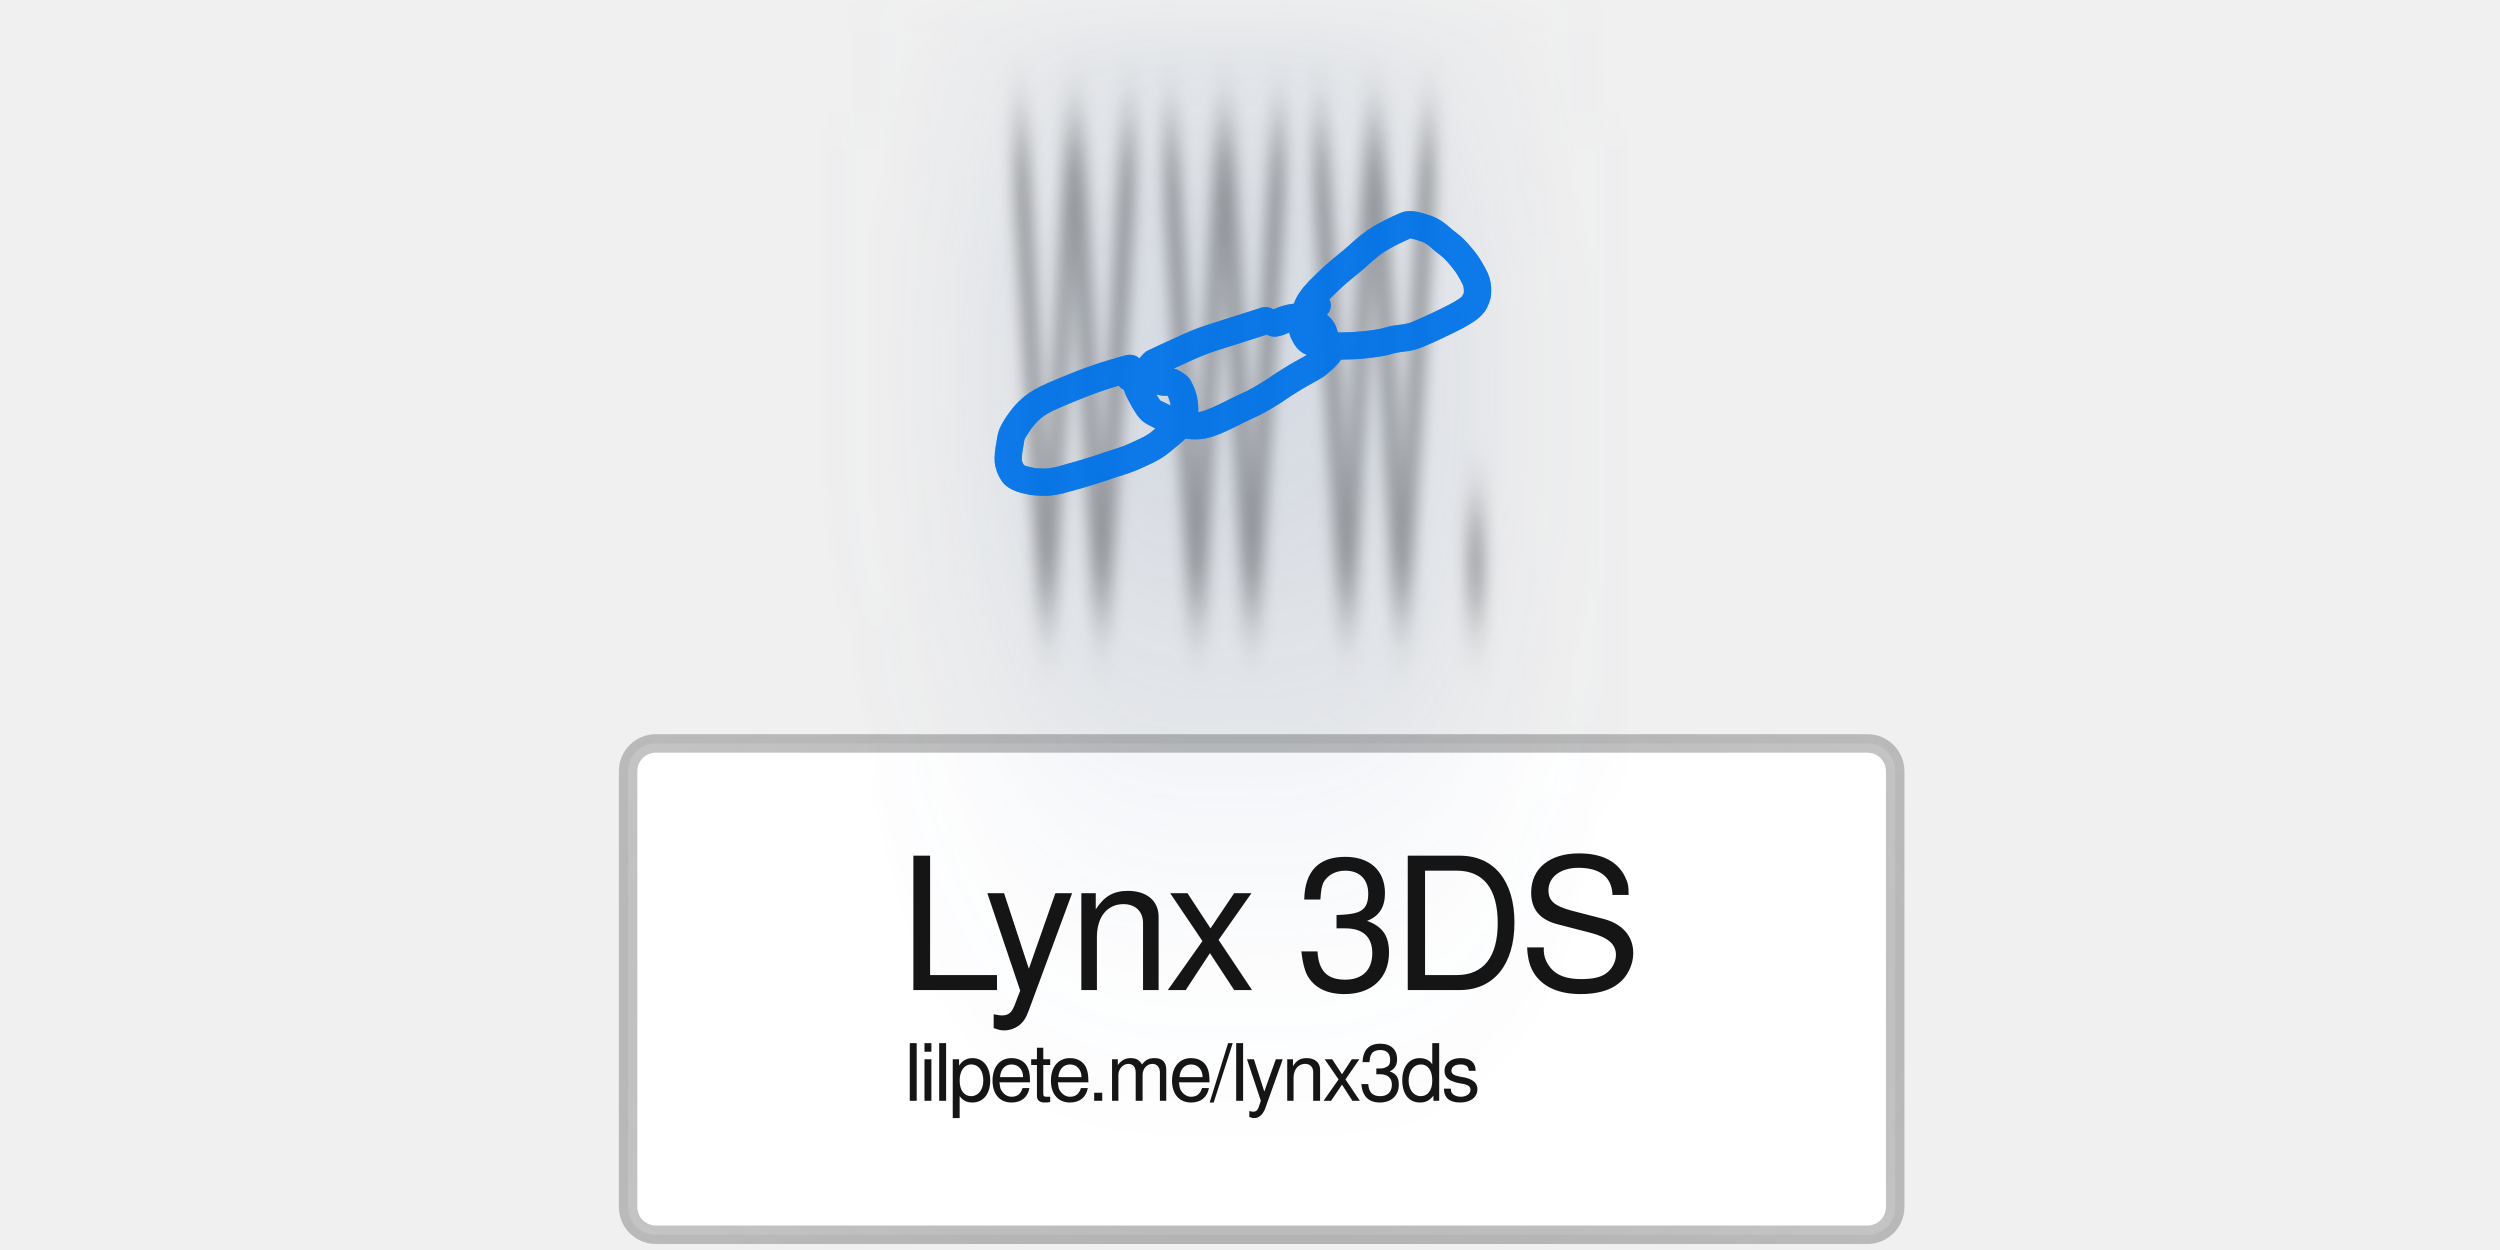
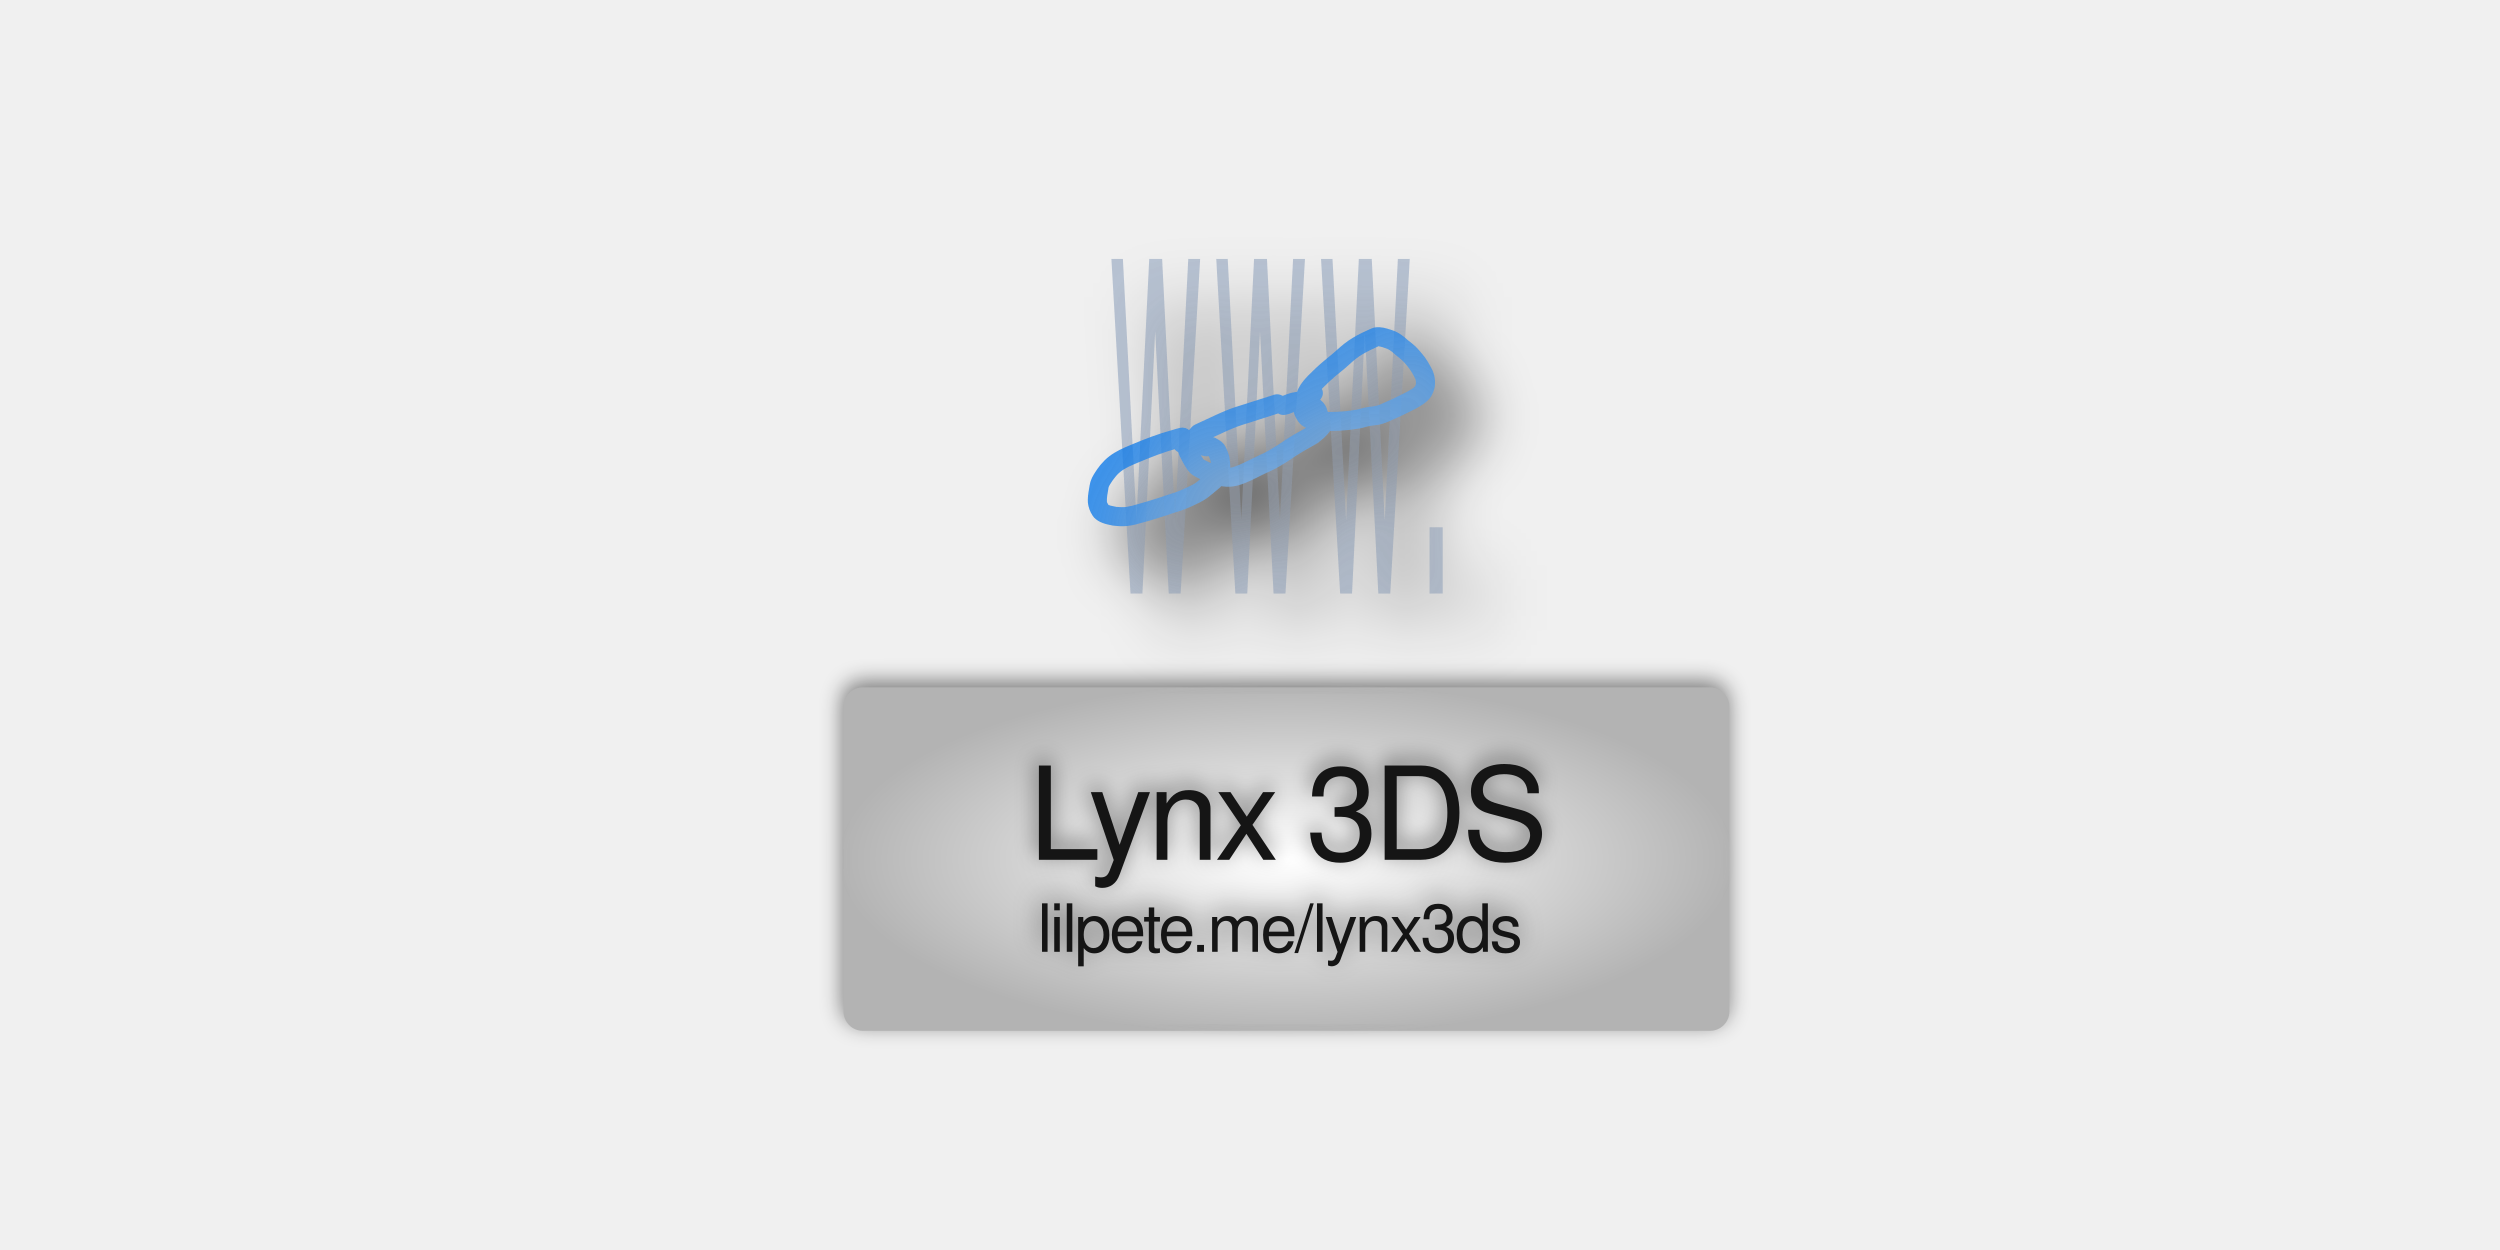
- <svg xmlns="http://www.w3.org/2000/svg" xmlns:xlink="http://www.w3.org/1999/xlink" width="256" height="128" viewBox="0 0 67.733 33.867" version="1.1" id="svg1" xml:space="preserve">
+ <svg xmlns="http://www.w3.org/2000/svg" xmlns:xlink="http://www.w3.org/1999/xlink" width="1250" height="625" viewBox="0 0 330.729 165.365" version="1.1" id="svg1" xml:space="preserve">
  <defs id="defs1">
+     <linearGradient id="linearGradient119">
+       <stop style="stop-color:#ffffff;stop-opacity:1;" offset="0" id="stop119" />
+       <stop style="stop-color:#b3b3b3;stop-opacity:1;" offset="1" id="stop120" />
+     </linearGradient>
    <linearGradient id="linearGradient4">
      <stop style="stop-color:#5a5a5a;stop-opacity:0.462;" offset="0" id="stop4" />
      <stop style="stop-color:#5a5a5a;stop-opacity:0;" offset="1" id="stop5" />
    </linearGradient>
    <linearGradient id="linearGradient1">
      <stop style="stop-color:#526a8d;stop-opacity:0.997;" offset="0" id="stop1" />
      <stop style="stop-color:#526a8d;stop-opacity:0;" offset="1" id="stop2" />
    </linearGradient>
-     <filter style="color-interpolation-filters:sRGB" id="filter216" x="-0.246" width="1.554" y="-inf" height="inf">
-       <feFlood result="flood" in="SourceGraphic" flood-opacity="0.498" flood-color="rgb(0,0,0)" id="feFlood214" />
-       <feGaussianBlur result="blur" in="SourceGraphic" stdDeviation="13.939" id="feGaussianBlur214" />
-       <feOffset result="offset" in="blur" dx="8.61" dy="8.912" id="feOffset214" />
-       <feComposite result="comp1" operator="in" in="flood" in2="offset" id="feComposite215" />
-       <feComposite result="comp2" operator="out" in="comp1" in2="SourceGraphic" id="feComposite216" />
+     <radialGradient xlink:href="#linearGradient1" id="radialGradient1" cx="43.073" cy="14.973" fx="43.073" fy="14.973" r="11.027" gradientTransform="matrix(9.346502,-0.1582918,0.1583447,9.349628,-360.9342,-117.7652)" gradientUnits="userSpaceOnUse" />
+     <radialGradient xlink:href="#linearGradient4" id="radialGradient5" cx="33.89" cy="27.495" fx="33.89" fy="27.495" r="14.45" gradientTransform="matrix(4.11455,8.4657248e-7,-1.6400055e-7,1.6317,30.74568,68.78348)" gradientUnits="userSpaceOnUse" />
+     <filter style="color-interpolation-filters:sRGB;" id="filter116" x="-0.205" y="-0.217" width="1.517" height="1.548">
+       <feGaussianBlur result="result0" in="SourceAlpha" stdDeviation="4" id="feGaussianBlur116" />
+       <feOffset dx="5" dy="5" result="result4" id="feOffset116" />
+       <feComposite in="SourceGraphic" in2="result4" operator="xor" result="result3" id="feComposite116" />
    </filter>
-     <filter style="color-interpolation-filters:sRGB" id="filter212" x="-1.726" y="-1.193" width="4.864" height="3.686">
-       <feFlood result="flood" in="SourceGraphic" flood-opacity="0.498" flood-color="rgb(0,0,0)" id="feFlood210" />
-       <feGaussianBlur result="blur" in="SourceGraphic" stdDeviation="13.939" id="feGaussianBlur210" />
-       <feOffset result="offset" in="blur" dx="8.61" dy="8.912" id="feOffset210" />
-       <feComposite result="comp1" operator="in" in="flood" in2="offset" id="feComposite211" />
-       <feComposite result="comp2" operator="out" in="comp1" in2="SourceGraphic" id="feComposite212" />
+     <radialGradient xlink:href="#linearGradient119" id="radialGradient120" cx="170.186" cy="113.648" fx="170.186" fy="113.648" r="59.454" gradientTransform="matrix(0.9999999,3.9534404e-8,-1.5678087e-8,0.3965682,1.4970475e-5,68.57858)" gradientUnits="userSpaceOnUse" />
+     <filter style="color-interpolation-filters:sRGB;" id="filter218" x="-0.037" y="-0.11" width="1.073" height="1.202">
+       <feFlood result="flood" in="SourceGraphic" flood-opacity="0.498" flood-color="rgb(0,0,0)" id="feFlood217" />
+       <feGaussianBlur result="blur" in="SourceGraphic" stdDeviation="1.4" id="feGaussianBlur217" />
+       <feOffset result="offset" in="blur" dx="-0.154" dy="-0.769" id="feOffset217" />
+       <feComposite result="comp1" operator="in" in="flood" in2="offset" id="feComposite217" />
+       <feComposite result="comp2" operator="over" in="SourceGraphic" in2="comp1" id="feComposite218" />
    </filter>
-     <filter height="1.174" width="1.174" y="-0.087" x="-0.087" style="color-interpolation-filters:sRGB" id="filter224">
-       <feGaussianBlur stdDeviation="0.01" result="result1" id="feGaussianBlur220" />
-       <feBlend in="result1" mode="screen" result="result5" in2="result1" id="feBlend220" />
-       <feGaussianBlur stdDeviation="6" result="result6" id="feGaussianBlur221" />
-       <feComposite operator="xor" result="fbSourceGraphic" in="result6" in2="result6" id="feComposite221" />
-       <feColorMatrix result="fbSourceGraphicAlpha" in="fbSourceGraphic" values="0 0 0 -1 0 0 0 0 -1 0 0 0 0 -1 0 0 0 0 2 0 " id="feColorMatrix221" />
-       <feGaussianBlur result="result0" in="fbSourceGraphicAlpha" stdDeviation="2" id="feGaussianBlur222" />
-       <feSpecularLighting specularExponent="35" specularConstant="1" surfaceScale="3" lighting-color="#ffffff" result="result1" in="result0" id="feSpecularLighting222">
-         <feDistantLight azimuth="235" elevation="55" id="feDistantLight222" />
-       </feSpecularLighting>
-       <feComposite operator="in" result="result2" in="result1" in2="fbSourceGraphicAlpha" id="feComposite222" />
-       <feComposite k3="2" k2="1.3" operator="arithmetic" result="result4" in="fbSourceGraphic" in2="result2" id="feComposite223" k1="0" k4="0" />
-       <feGaussianBlur result="result80" in="result4" stdDeviation="0.5" id="feGaussianBlur223" />
-       <feComposite operator="out" in="result9" in2="result80" result="result91" id="feComposite224" />
-       <feBlend mode="multiply" in2="result91" id="feBlend224" />
+     <filter style="color-interpolation-filters:sRGB;" id="filter220" x="-0.052" y="-0.254" width="1.102" height="1.461">
+       <feFlood result="flood" in="SourceGraphic" flood-opacity="0.498" flood-color="rgb(0,0,0)" id="feFlood218" />
+       <feGaussianBlur result="blur" in="SourceGraphic" stdDeviation="1.4" id="feGaussianBlur218" />
+       <feOffset result="offset" in="blur" dx="-0.154" dy="-0.769" id="feOffset218" />
+       <feComposite result="comp1" operator="in" in="flood" in2="offset" id="feComposite219" />
+       <feComposite result="comp2" operator="over" in="SourceGraphic" in2="comp1" id="feComposite220" />
    </filter>
-     <filter style="color-interpolation-filters:sRGB;" id="filter36" x="-0.234" y="-0.935" width="1.566" height="3.26">
-       <feFlood result="flood" in="SourceGraphic" flood-opacity="0.498" flood-color="rgb(0,0,0)" id="feFlood35" />
-       <feGaussianBlur result="blur" in="SourceGraphic" stdDeviation="1" id="feGaussianBlur35" />
-       <feOffset result="offset" in="blur" dx="1" dy="1" id="feOffset35" />
-       <feComposite result="comp1" operator="in" in="flood" in2="offset" id="feComposite35" />
-       <feComposite result="comp2" operator="over" in="SourceGraphic" in2="comp1" id="feComposite36" />
+     <filter style="color-interpolation-filters:sRGB;" id="filter222" x="-0.067" y="-0.607" width="1.13" height="2.1">
+       <feFlood result="flood" in="SourceGraphic" flood-opacity="0.498" flood-color="rgb(0,0,0)" id="feFlood220" />
+       <feGaussianBlur result="blur" in="SourceGraphic" stdDeviation="1.4" id="feGaussianBlur220" />
+       <feOffset result="offset" in="blur" dx="-0.154" dy="-0.769" id="feOffset220" />
+       <feComposite result="comp1" operator="in" in="flood" in2="offset" id="feComposite221" />
+       <feComposite result="comp2" operator="over" in="SourceGraphic" in2="comp1" id="feComposite222" />
    </filter>
-     <filter style="color-interpolation-filters:sRGB" id="filter36-9" x="0" y="0" width="1" height="1">
-       <feBlend id="feBlend38" in="blur" in2="composite" mode="normal" />
-     </filter>
-     <filter style="color-interpolation-filters:sRGB" id="filter36-6" x="-0.211" y="-0.842" width="1.48" height="2.917">
-       <feFlood result="flood" in="SourceGraphic" flood-opacity="0.571" flood-color="rgb(0,0,0)" id="feFlood35-5" />
-       <feGaussianBlur result="blur" in="SourceGraphic" stdDeviation="0.5" id="feGaussianBlur35-3" />
-       <feOffset result="offset" in="blur" dx="0.3" dy="0.3" id="feOffset35-0" />
-       <feComposite result="comp1" operator="in" in="flood" in2="offset" id="feComposite35-4" />
-       <feComposite result="fbSourceGraphic" operator="over" in="SourceGraphic" in2="comp1" id="feComposite36-8" />
-       <feColorMatrix result="fbSourceGraphicAlpha" in="fbSourceGraphic" values="0 0 0 -1 0 0 0 0 -1 0 0 0 0 -1 0 0 0 0 1 0" id="feColorMatrix38-5" />
-       <feOffset id="feOffset38-5" dy="0.3" dx="0.3" in="fbSourceGraphic" />
-       <feGaussianBlur id="feGaussianBlur38-5" stdDeviation="0.4" result="blur" />
-       <feFlood id="feFlood38-4" flood-color="rgb(0,0,0)" flood-opacity="1" result="flood" />
-       <feComposite id="feComposite38-2" in="flood" in2="fbSourceGraphic" operator="in" result="composite" />
-       <feBlend id="feBlend38-1" in="blur" in2="composite" mode="luminosity" />
-     </filter>
-     <filter y="-2.575" height="6.149" style="color-interpolation-filters:sRGB;" id="filter46" x="-0.516" width="2.032">
-       <feGaussianBlur stdDeviation="5" result="result6" id="feGaussianBlur45" />
-       <feComposite result="result8" in="SourceGraphic" operator="atop" in2="result6" id="feComposite45" />
-       <feComposite result="result9" operator="over" in2="SourceAlpha" in="result8" id="feComposite46" />
-       <feColorMatrix values="1 0 0 0 0 0 1 0 0 0 0 0 1 0 0 0 0 0 1 0 " result="result10" id="feColorMatrix46" />
-       <feBlend in="result10" mode="normal" in2="result6" id="feBlend46" result="fbSourceGraphic" />
-       <feColorMatrix result="fbSourceGraphicAlpha" in="fbSourceGraphic" values="0 0 0 -1 0 0 0 0 -1 0 0 0 0 -1 0 0 0 0 1 0" id="feColorMatrix71" />
-       <feGaussianBlur id="feGaussianBlur71" stdDeviation="0.4 0.4" result="blur" in="fbSourceGraphic" />
-     </filter>
-     <radialGradient xlink:href="#linearGradient1" id="radialGradient1" cx="43.073" cy="14.973" fx="43.073" fy="14.973" r="11.027" gradientTransform="matrix(9.346502,-0.1582918,0.1583447,9.349628,-360.9342,-117.7652)" gradientUnits="userSpaceOnUse" />
-     <radialGradient xlink:href="#linearGradient4" id="radialGradient5" cx="33.89" cy="27.495" fx="33.89" fy="27.495" r="14.45" gradientTransform="matrix(6.509993,-0.02753585,0.0153928,3.639199,-186.8624,-72.32971)" gradientUnits="userSpaceOnUse" />
  </defs>
  <g id="layer1">
-     <rect style="fill:#ffffff;fill-opacity:1;stroke:url(#radialGradient5);stroke-width:0.501" id="rect4" width="34.33" height="13.312" x="17.017" y="20.142" ry="0.752" />
-     <path style="fill:#000000;stroke-width:0.105" id="path38" d="" />
-     <path style="fill:#000000;stroke-width:0.105" id="path37" d="" />
-     <path style="fill:#aa0000;stroke:#ff2a48;stroke-width:13.245;stroke-dasharray:26.489, 13.245;stroke-dashoffset:0;stroke-opacity:1;filter:url(#filter216)" d="M -65.814,62.821 H 70.403" id="path36-3" transform="matrix(0.1043021,0,0,0.1043021,10.05023,15.36986)" />
-     <g id="g4" transform="matrix(0.8564834,0,0,0.8564834,20.60113,-4.269724)">
-       <text xml:space="preserve" style="font-size:9.626px;font-family:Helvetica;-inkscape-font-specification:Helvetica;letter-spacing:1.021px;writing-mode:lr-tb;direction:ltr;fill:#52709d;fill-opacity:0.359;stroke:#000000;stroke-width:1.261;stroke-opacity:1;filter:url(#filter46)" x="1.909" y="5.281" id="text44" transform="matrix(0.594927,0,0,2.99981,6.76297,8.418048)">
+     <rect style="fill:url(#radialGradient120);fill-opacity:1;stroke:url(#radialGradient5);stroke-width:1.712;filter:url(#filter218)" id="rect4" width="117.197" height="45.444" x="111.588" y="90.926" ry="2.567" />
+     <path style="fill:#000000;stroke-width:0.357" id="path38" d="" />
+     <path style="fill:#000000;stroke-width:0.357" id="path37" d="" />
+     <g id="g111" style="filter:url(#filter116)">
+       <text xml:space="preserve" style="font-size:9.626px;font-family:Helvetica;-inkscape-font-specification:Helvetica;letter-spacing:1.021px;writing-mode:lr-tb;direction:ltr;fill:#52709d;fill-opacity:0.359;stroke:#000000;stroke-width:1.261;stroke-opacity:1" x="1.909" y="5.281" id="text44" transform="matrix(1.739515,0,0,8.771182,143.5976,32.20001)">
        <tspan id="tspan44" style="letter-spacing:1.021px;fill:#52709d;fill-opacity:0.359;stroke:none;stroke-width:1.261" x="1.909" y="5.281">www.</tspan>
      </text>
-       <g id="g23-7" transform="matrix(1.466172,-0.7115828,0.7115828,1.466172,1.043017,11.32264)" style="fill:#0074e9;fill-opacity:0.755">
-         <path id="path1-1" style="fill:#0074e9;fill-opacity:0.755;stroke-width:0.325;filter:url(#filter36-9)" d="m 2.722,5.345 c -0.112,0.002 -0.223,0.012 -0.333,0.035 -0.111,0.023 -0.214,0.06 -0.317,0.106 -0.041,0.019 -0.081,0.041 -0.121,0.061 -0.114,0.066 -0.23,0.13 -0.322,0.225 -0.028,0.029 -0.053,0.063 -0.078,0.095 -0.076,0.107 -0.156,0.212 -0.216,0.329 -0.013,0.026 -0.025,0.053 -0.037,0.08 -0.043,0.118 -0.057,0.254 -0.04,0.378 0.003,0.022 0.008,0.044 0.012,0.066 0.059,0.191 0.217,0.315 0.37,0.431 0.111,0.071 0.227,0.139 0.351,0.184 0.084,0.031 0.147,0.045 0.233,0.067 0.29,0.057 0.583,0.106 0.876,0.145 0.174,0.017 0.345,0.051 0.518,0.067 0.107,0.01 0.142,0.01 0.25,0.013 0.153,0.003 0.306,0.007 0.457,-0.018 0.059,-0.01 0.13,-0.028 0.189,-0.042 0.105,-0.027 0.213,-0.047 0.316,-0.084 0.003,0.002 0.006,0.005 0.01,0.007 0.119,0.085 0.249,0.143 0.393,0.173 0.102,0.021 0.161,0.023 0.264,0.032 0.216,0.014 0.432,-0.001 0.649,0.004 0.213,0.012 0.426,-0.008 0.638,-0.031 0.173,-0.027 0.347,-0.048 0.521,-0.064 0.134,-0.012 0.268,-0.013 0.402,-0.026 0.072,-0.001 0.14,-0.024 0.208,-0.042 0.027,-0.007 0.038,-0.01 0.04,-0.01 l -5.168e-4,5.167e-4 c -0.001,5.698e-4 -0.004,0.001 -0.007,0.003 0.016,-0.005 0.039,-0.012 0.071,-0.021 0.054,-0.021 0.11,-0.037 0.161,-0.066 0.011,-0.006 0.022,-0.013 0.033,-0.02 0.077,0.036 0.154,0.069 0.231,0.104 0.152,0.064 0.307,0.12 0.465,0.168 0.034,0.01 0.067,0.021 0.101,0.03 0.093,0.025 0.189,0.032 0.28,0.062 0.069,0.022 0.138,0.048 0.208,0.068 0.087,0.024 0.176,0.036 0.266,0.041 0.28,0.014 0.561,0.017 0.842,0.01 0.169,-0.01 0.343,-0.018 0.499,-0.093 0.082,-0.039 0.102,-0.062 0.167,-0.117 0.028,-0.03 0.057,-0.058 0.082,-0.09 0.019,-0.024 0.034,-0.051 0.049,-0.078 0.062,-0.111 0.099,-0.235 0.106,-0.363 7.25e-4,-0.2 -0.015,-0.399 -0.069,-0.592 -0.027,-0.1 -0.033,-0.133 -0.068,-0.229 -0.028,-0.076 -0.064,-0.147 -0.1,-0.219 -0.007,-0.015 -0.013,-0.03 -0.02,-0.044 -0.067,-0.169 -0.15,-0.319 -0.286,-0.444 -0.111,-0.107 -0.212,-0.2 -0.361,-0.252 -0.04,-0.014 -0.086,-0.017 -0.127,-0.021 -0.19,-0.006 -0.381,-0.009 -0.571,0.009 -0.13,0.015 -0.15,0.015 -0.275,0.042 -0.178,0.038 -0.351,0.1 -0.529,0.138 -0.125,0.03 -0.204,0.048 -0.327,0.082 -0.144,0.04 -0.149,0.044 -0.288,0.09 -0.211,0.071 -0.104,0.031 -0.312,0.115 -0.042,0.022 -0.086,0.042 -0.127,0.066 -0.067,0.04 -0.129,0.085 -0.182,0.14 -0.023,-0.006 -0.046,-0.012 -0.067,-0.021 -0.092,-0.028 -0.188,-0.042 -0.284,-0.049 -0.013,0.005 -0.028,-0.001 -0.042,-0.003 -0.006,-0.001 -0.014,-0.003 -0.019,-0.004 C 7.412,5.901 7.339,5.847 7.229,5.836 6.929,5.792 6.629,5.751 6.33,5.706 6.275,5.698 6.22,5.689 6.165,5.682 6.047,5.666 5.963,5.657 5.844,5.65 5.699,5.64 5.553,5.64 5.408,5.636 5.247,5.632 5.086,5.628 4.926,5.628 4.844,5.624 4.775,5.663 4.702,5.692 4.675,5.62 4.613,5.557 4.51,5.527 4.372,5.499 4.409,5.506 4.242,5.479 4.018,5.441 3.941,5.428 3.702,5.403 3.442,5.376 3.315,5.371 3.058,5.355 2.946,5.348 2.834,5.342 2.722,5.345 Z m 0.026,0.529 c 0.092,-5.662e-4 0.185,0.006 0.278,0.01 0.244,0.015 0.366,0.02 0.612,0.045 0.215,0.022 0.288,0.034 0.475,0.065 0.007,0.041 0.024,0.081 0.054,0.117 -0.018,0.089 -0.013,0.181 -0.008,0.273 2.483e-4,0.076 0.008,0.15 0.017,0.225 0.008,0.079 0.027,0.162 0.065,0.233 0.037,0.069 0.081,0.123 0.128,0.185 0.007,0.009 0.013,0.017 0.02,0.026 -0.066,0.016 -0.133,0.036 -0.201,0.042 -0.1,0.01 -0.201,0.002 -0.301,0.003 -0.086,-0.003 -0.124,-0.003 -0.208,-0.01 C 3.508,7.073 3.34,7.039 3.17,7.023 2.897,6.986 2.625,6.94 2.354,6.889 2.335,6.884 2.225,6.857 2.196,6.847 2.113,6.819 2.036,6.773 1.96,6.73 c -0.073,-0.055 -0.053,-0.038 -0.118,-0.092 -0.01,-0.009 -0.022,-0.016 -0.031,-0.026 -0.01,-0.01 -0.016,-0.022 -0.025,-0.032 v -5.174e-4 h -5.168e-4 -5.168e-4 v 5.168e-4 l -5.167e-4,5.167e-4 v 5.168e-4 l -5.168e-4,5.168e-4 c -7.544e-4,0.003 -9.997e-4,0.009 -0.001,0.014 -0.004,-0.034 -0.002,-0.071 -0.002,-0.104 0.045,-0.111 0.121,-0.205 0.189,-0.302 0.006,-0.008 0.028,-0.043 0.038,-0.052 0.054,-0.048 0.122,-0.079 0.182,-0.118 0.091,-0.048 0.181,-0.092 0.282,-0.116 0.091,-0.022 0.183,-0.029 0.275,-0.029 z m 7.707,0.021 c 0.004,6.596e-4 0.015,0.002 0.018,0.004 h 5.16e-4 v 5.168e-4 h 5.17e-4 v 5.168e-4 l -5.17e-4,5.167e-4 h -5.16e-4 c -0.003,8.687e-4 -0.009,-2.88e-5 -0.011,0 h -5.17e-4 v 5.168e-4 5.168e-4 c 0.007,0.01 0.019,0.015 0.029,0.022 0.061,0.049 0.045,0.036 0.101,0.093 0.081,0.069 0.126,0.16 0.163,0.257 0.01,0.023 0.019,0.046 0.03,0.068 0.032,0.067 0.068,0.132 0.092,0.203 0.022,0.061 0.031,0.101 0.047,0.165 0.042,0.148 0.053,0.302 0.052,0.455 -0.007,0.044 -0.037,0.123 -0.069,0.153 l -5.17e-4,5.167e-4 h -5.17e-4 l -5.16e-4,5.168e-4 c -0.003,0.001 -0.007,7.378e-4 -0.01,0.002 -0.011,0.008 -0.02,0.018 -0.032,0.025 -0.014,0.008 -0.094,0.019 -0.1,0.02 -0.072,0.01 -0.114,0.01 -0.19,0.013 -0.262,0.006 -0.525,0.003 -0.787,-0.01 C 9.667,7.366 9.558,7.318 9.446,7.283 9.342,7.245 9.231,7.238 9.125,7.209 9.102,7.203 9.08,7.195 9.057,7.188 8.917,7.146 8.78,7.096 8.645,7.039 8.561,6.999 8.474,6.966 8.392,6.923 c -1.065e-4,-0.016 -1.245e-4,-0.031 5.168e-4,-0.047 9.24e-5,2.514e-4 8.892e-4,0.002 0.001,0.002 v 5.168e-4 h 5.168e-4 v -5.168e-4 h 5.167e-4 c 1.295e-4,-2.474e-4 4.246e-4,-0.001 5.168e-4,-0.002 3.223e-4,-0.001 1.73e-4,-0.003 5.168e-4,-0.004 0.021,-0.086 0.013,-0.168 -0.01,-0.254 C 8.374,6.585 8.361,6.552 8.347,6.521 8.47,6.473 8.523,6.371 8.52,6.271 8.539,6.264 8.553,6.261 8.651,6.228 8.697,6.212 8.743,6.195 8.79,6.181 8.931,6.136 9.076,6.103 9.22,6.069 9.4,6.032 9.573,5.967 9.752,5.929 c 0.093,-0.019 0.115,-0.019 0.211,-0.029 0.164,-0.014 0.328,-0.011 0.491,-0.006 z M 5.218,6.161 c 0.059,0.001 0.118,0.003 0.176,0.005 0.136,0.003 0.271,0.004 0.407,0.012 0.106,0.007 0.181,0.014 0.287,0.028 0.055,0.007 0.109,0.016 0.163,0.024 0.294,0.044 0.588,0.084 0.882,0.127 0.035,0.06 0.097,0.108 0.19,0.128 0.002,4.76e-4 0.005,5.646e-4 0.007,0.001 0.048,0.011 0.097,0.022 0.146,0.02 0.021,0.001 0.042,0.003 0.063,0.006 -0.007,0.023 -0.011,0.047 -0.014,0.072 -0.005,0.095 -0.003,0.192 0.024,0.283 0.008,0.021 0.015,0.043 0.025,0.064 0.022,0.045 0.049,0.085 0.082,0.121 -3.28e-4,-2.03e-5 -7.045e-4,2.28e-5 -0.001,0 -0.133,0.013 -0.266,0.012 -0.398,0.025 -0.177,0.016 -0.354,0.037 -0.53,0.065 -0.189,0.02 -0.38,0.04 -0.57,0.028 -0.206,-0.004 -0.411,0.008 -0.616,-0.002 -0.075,-0.006 -0.19,-0.01 -0.266,-0.037 0.047,-0.088 0.082,-0.181 0.108,-0.277 0.025,-0.106 0.031,-0.216 0.029,-0.325 -0.007,-0.118 -0.056,-0.193 -0.12,-0.286 -0.021,-0.034 -0.045,-0.06 -0.071,-0.081 z M 4.691,6.464 c 6.443e-4,5.284e-4 0.001,0.001 0.002,0.002 0.055,0.045 0.109,0.091 0.178,0.113 0.003,0.001 0.006,0.002 0.009,0.003 -2.808e-4,0.045 -0.003,0.091 -0.012,0.136 -0.005,0.022 -0.012,0.043 -0.019,0.064 C 4.829,6.757 4.809,6.732 4.79,6.706 4.775,6.687 4.76,6.667 4.745,6.647 4.738,6.639 4.731,6.63 4.723,6.623 H 4.723 L 4.722,6.622 4.722,6.622 c -0.001,-7e-4 -0.003,-0.002 -0.004,-0.003 l -5.168e-4,-5.168e-4 -5.168e-4,-5.168e-4 c -0.012,-0.03 -0.011,-0.039 -0.015,-0.073 -0.003,-0.025 -0.009,-0.051 -0.01,-0.076 -1.091e-4,-0.002 9.04e-5,-0.003 0,-0.005 z m 0.189,0.076 c 1.407e-4,0.006 4.398e-4,0.012 5.167e-4,0.018 h -5.167e-4 c 8.4e-6,-0.001 -2.02e-5,-0.005 0,-0.018 z m -0.026,0.007 c 7.903e-4,-1.022e-4 0.002,9.57e-5 0.003,0 0.003,0.004 0.005,0.008 0.008,0.011 -0.008,-0.006 -0.011,-0.008 -0.012,-0.01 v -5.167e-4 -5.168e-4 h 5.167e-4 5.168e-4 z m -3.068,0.052 c -6.04e-5,0.003 6.69e-4,0.011 5.168e-4,0.012 H 1.785 V 6.611 c -2.193e-4,-0.001 -8.315e-4,-0.002 -0.001,-0.004 v -5.167e-4 -5.168e-4 c 3.146e-4,-0.001 6.616e-4,-0.004 0.001,-0.007 z" />
+       <g id="g23-7" transform="matrix(4.28696,-2.080606,2.080606,4.28696,125.2941,42.28541)" style="fill:#0074e9;fill-opacity:0.755">
+         <path id="path1-1" style="fill:#0074e9;fill-opacity:0.755;stroke-width:0.325" d="m 2.722,5.345 c -0.112,0.002 -0.223,0.012 -0.333,0.035 -0.111,0.023 -0.214,0.06 -0.317,0.106 -0.041,0.019 -0.081,0.041 -0.121,0.061 -0.114,0.066 -0.23,0.13 -0.322,0.225 -0.028,0.029 -0.053,0.063 -0.078,0.095 -0.076,0.107 -0.156,0.212 -0.216,0.329 -0.013,0.026 -0.025,0.053 -0.037,0.08 -0.043,0.118 -0.057,0.254 -0.04,0.378 0.003,0.022 0.008,0.044 0.012,0.066 0.059,0.191 0.217,0.315 0.37,0.431 0.111,0.071 0.227,0.139 0.351,0.184 0.084,0.031 0.147,0.045 0.233,0.067 0.29,0.057 0.583,0.106 0.876,0.145 0.174,0.017 0.345,0.051 0.518,0.067 0.107,0.01 0.142,0.01 0.25,0.013 0.153,0.003 0.306,0.007 0.457,-0.018 0.059,-0.01 0.13,-0.028 0.189,-0.042 0.105,-0.027 0.213,-0.047 0.316,-0.084 0.003,0.002 0.006,0.005 0.01,0.007 0.119,0.085 0.249,0.143 0.393,0.173 0.102,0.021 0.161,0.023 0.264,0.032 0.216,0.014 0.432,-0.001 0.649,0.004 0.213,0.012 0.426,-0.008 0.638,-0.031 0.173,-0.027 0.347,-0.048 0.521,-0.064 0.134,-0.012 0.268,-0.013 0.402,-0.026 0.072,-0.001 0.14,-0.024 0.208,-0.042 0.027,-0.007 0.038,-0.01 0.04,-0.01 l -5.168e-4,5.167e-4 c -0.001,5.698e-4 -0.004,0.001 -0.007,0.003 0.016,-0.005 0.039,-0.012 0.071,-0.021 0.054,-0.021 0.11,-0.037 0.161,-0.066 0.011,-0.006 0.022,-0.013 0.033,-0.02 0.077,0.036 0.154,0.069 0.231,0.104 0.152,0.064 0.307,0.12 0.465,0.168 0.034,0.01 0.067,0.021 0.101,0.03 0.093,0.025 0.189,0.032 0.28,0.062 0.069,0.022 0.138,0.048 0.208,0.068 0.087,0.024 0.176,0.036 0.266,0.041 0.28,0.014 0.561,0.017 0.842,0.01 0.169,-0.01 0.343,-0.018 0.499,-0.093 0.082,-0.039 0.102,-0.062 0.167,-0.117 0.028,-0.03 0.057,-0.058 0.082,-0.09 0.019,-0.024 0.034,-0.051 0.049,-0.078 0.062,-0.111 0.099,-0.235 0.106,-0.363 7.25e-4,-0.2 -0.015,-0.399 -0.069,-0.592 -0.027,-0.1 -0.033,-0.133 -0.068,-0.229 -0.028,-0.076 -0.064,-0.147 -0.1,-0.219 -0.007,-0.015 -0.013,-0.03 -0.02,-0.044 -0.067,-0.169 -0.15,-0.319 -0.286,-0.444 -0.111,-0.107 -0.212,-0.2 -0.361,-0.252 -0.04,-0.014 -0.086,-0.017 -0.127,-0.021 -0.19,-0.006 -0.381,-0.009 -0.571,0.009 -0.13,0.015 -0.15,0.015 -0.275,0.042 -0.178,0.038 -0.351,0.1 -0.529,0.138 -0.125,0.03 -0.204,0.048 -0.327,0.082 -0.144,0.04 -0.149,0.044 -0.288,0.09 -0.211,0.071 -0.104,0.031 -0.312,0.115 -0.042,0.022 -0.086,0.042 -0.127,0.066 -0.067,0.04 -0.129,0.085 -0.182,0.14 -0.023,-0.006 -0.046,-0.012 -0.067,-0.021 -0.092,-0.028 -0.188,-0.042 -0.284,-0.049 -0.013,0.005 -0.028,-0.001 -0.042,-0.003 -0.006,-0.001 -0.014,-0.003 -0.019,-0.004 C 7.412,5.901 7.339,5.847 7.229,5.836 6.929,5.792 6.629,5.751 6.33,5.706 6.275,5.698 6.22,5.689 6.165,5.682 6.047,5.666 5.963,5.657 5.844,5.65 5.699,5.64 5.553,5.64 5.408,5.636 5.247,5.632 5.086,5.628 4.926,5.628 4.844,5.624 4.775,5.663 4.702,5.692 4.675,5.62 4.613,5.557 4.51,5.527 4.372,5.499 4.409,5.506 4.242,5.479 4.018,5.441 3.941,5.428 3.702,5.403 3.442,5.376 3.315,5.371 3.058,5.355 2.946,5.348 2.834,5.342 2.722,5.345 Z m 0.026,0.529 c 0.092,-5.662e-4 0.185,0.006 0.278,0.01 0.244,0.015 0.366,0.02 0.612,0.045 0.215,0.022 0.288,0.034 0.475,0.065 0.007,0.041 0.024,0.081 0.054,0.117 -0.018,0.089 -0.013,0.181 -0.008,0.273 2.483e-4,0.076 0.008,0.15 0.017,0.225 0.008,0.079 0.027,0.162 0.065,0.233 0.037,0.069 0.081,0.123 0.128,0.185 0.007,0.009 0.013,0.017 0.02,0.026 -0.066,0.016 -0.133,0.036 -0.201,0.042 -0.1,0.01 -0.201,0.002 -0.301,0.003 -0.086,-0.003 -0.124,-0.003 -0.208,-0.01 C 3.508,7.073 3.34,7.039 3.17,7.023 2.897,6.986 2.625,6.94 2.354,6.889 2.335,6.884 2.225,6.857 2.196,6.847 2.113,6.819 2.036,6.773 1.96,6.73 c -0.073,-0.055 -0.053,-0.038 -0.118,-0.092 -0.01,-0.009 -0.022,-0.016 -0.031,-0.026 -0.01,-0.01 -0.016,-0.022 -0.025,-0.032 v -5.174e-4 h -5.168e-4 -5.168e-4 v 5.168e-4 l -5.167e-4,5.167e-4 v 5.168e-4 l -5.168e-4,5.168e-4 c -7.544e-4,0.003 -9.997e-4,0.009 -0.001,0.014 -0.004,-0.034 -0.002,-0.071 -0.002,-0.104 0.045,-0.111 0.121,-0.205 0.189,-0.302 0.006,-0.008 0.028,-0.043 0.038,-0.052 0.054,-0.048 0.122,-0.079 0.182,-0.118 0.091,-0.048 0.181,-0.092 0.282,-0.116 0.091,-0.022 0.183,-0.029 0.275,-0.029 z m 7.707,0.021 c 0.004,6.596e-4 0.015,0.002 0.018,0.004 h 5.16e-4 v 5.168e-4 h 5.17e-4 v 5.168e-4 l -5.17e-4,5.167e-4 h -5.16e-4 c -0.003,8.687e-4 -0.009,-2.88e-5 -0.011,0 h -5.17e-4 v 5.168e-4 5.168e-4 c 0.007,0.01 0.019,0.015 0.029,0.022 0.061,0.049 0.045,0.036 0.101,0.093 0.081,0.069 0.126,0.16 0.163,0.257 0.01,0.023 0.019,0.046 0.03,0.068 0.032,0.067 0.068,0.132 0.092,0.203 0.022,0.061 0.031,0.101 0.047,0.165 0.042,0.148 0.053,0.302 0.052,0.455 -0.007,0.044 -0.037,0.123 -0.069,0.153 l -5.17e-4,5.167e-4 h -5.17e-4 l -5.16e-4,5.168e-4 c -0.003,0.001 -0.007,7.378e-4 -0.01,0.002 -0.011,0.008 -0.02,0.018 -0.032,0.025 -0.014,0.008 -0.094,0.019 -0.1,0.02 -0.072,0.01 -0.114,0.01 -0.19,0.013 -0.262,0.006 -0.525,0.003 -0.787,-0.01 C 9.667,7.366 9.558,7.318 9.446,7.283 9.342,7.245 9.231,7.238 9.125,7.209 9.102,7.203 9.08,7.195 9.057,7.188 8.917,7.146 8.78,7.096 8.645,7.039 8.561,6.999 8.474,6.966 8.392,6.923 c -1.065e-4,-0.016 -1.245e-4,-0.031 5.168e-4,-0.047 9.24e-5,2.514e-4 8.892e-4,0.002 0.001,0.002 v 5.168e-4 h 5.168e-4 v -5.168e-4 h 5.167e-4 c 1.295e-4,-2.474e-4 4.246e-4,-0.001 5.168e-4,-0.002 3.223e-4,-0.001 1.73e-4,-0.003 5.168e-4,-0.004 0.021,-0.086 0.013,-0.168 -0.01,-0.254 C 8.374,6.585 8.361,6.552 8.347,6.521 8.47,6.473 8.523,6.371 8.52,6.271 8.539,6.264 8.553,6.261 8.651,6.228 8.697,6.212 8.743,6.195 8.79,6.181 8.931,6.136 9.076,6.103 9.22,6.069 9.4,6.032 9.573,5.967 9.752,5.929 c 0.093,-0.019 0.115,-0.019 0.211,-0.029 0.164,-0.014 0.328,-0.011 0.491,-0.006 z M 5.218,6.161 c 0.059,0.001 0.118,0.003 0.176,0.005 0.136,0.003 0.271,0.004 0.407,0.012 0.106,0.007 0.181,0.014 0.287,0.028 0.055,0.007 0.109,0.016 0.163,0.024 0.294,0.044 0.588,0.084 0.882,0.127 0.035,0.06 0.097,0.108 0.19,0.128 0.002,4.76e-4 0.005,5.646e-4 0.007,0.001 0.048,0.011 0.097,0.022 0.146,0.02 0.021,0.001 0.042,0.003 0.063,0.006 -0.007,0.023 -0.011,0.047 -0.014,0.072 -0.005,0.095 -0.003,0.192 0.024,0.283 0.008,0.021 0.015,0.043 0.025,0.064 0.022,0.045 0.049,0.085 0.082,0.121 -3.28e-4,-2.03e-5 -7.045e-4,2.28e-5 -0.001,0 -0.133,0.013 -0.266,0.012 -0.398,0.025 -0.177,0.016 -0.354,0.037 -0.53,0.065 -0.189,0.02 -0.38,0.04 -0.57,0.028 -0.206,-0.004 -0.411,0.008 -0.616,-0.002 -0.075,-0.006 -0.19,-0.01 -0.266,-0.037 0.047,-0.088 0.082,-0.181 0.108,-0.277 0.025,-0.106 0.031,-0.216 0.029,-0.325 -0.007,-0.118 -0.056,-0.193 -0.12,-0.286 -0.021,-0.034 -0.045,-0.06 -0.071,-0.081 z M 4.691,6.464 c 6.443e-4,5.284e-4 0.001,0.001 0.002,0.002 0.055,0.045 0.109,0.091 0.178,0.113 0.003,0.001 0.006,0.002 0.009,0.003 -2.808e-4,0.045 -0.003,0.091 -0.012,0.136 -0.005,0.022 -0.012,0.043 -0.019,0.064 C 4.829,6.757 4.809,6.732 4.79,6.706 4.775,6.687 4.76,6.667 4.745,6.647 4.738,6.639 4.731,6.63 4.723,6.623 H 4.723 L 4.722,6.622 4.722,6.622 c -0.001,-7e-4 -0.003,-0.002 -0.004,-0.003 l -5.168e-4,-5.168e-4 -5.168e-4,-5.168e-4 c -0.012,-0.03 -0.011,-0.039 -0.015,-0.073 -0.003,-0.025 -0.009,-0.051 -0.01,-0.076 -1.091e-4,-0.002 9.04e-5,-0.003 0,-0.005 z m 0.189,0.076 c 1.407e-4,0.006 4.398e-4,0.012 5.167e-4,0.018 h -5.167e-4 c 8.4e-6,-0.001 -2.02e-5,-0.005 0,-0.018 z m -0.026,0.007 c 7.903e-4,-1.022e-4 0.002,9.57e-5 0.003,0 0.003,0.004 0.005,0.008 0.008,0.011 -0.008,-0.006 -0.011,-0.008 -0.012,-0.01 v -5.167e-4 -5.168e-4 h 5.167e-4 5.168e-4 z m -3.068,0.052 c -6.04e-5,0.003 6.69e-4,0.011 5.168e-4,0.012 H 1.785 V 6.611 c -2.193e-4,-0.001 -8.315e-4,-0.002 -0.001,-0.004 v -5.167e-4 -5.168e-4 c 3.146e-4,-0.001 6.616e-4,-0.004 0.001,-0.007 z" />
      </g>
    </g>
-     <text xml:space="preserve" style="font-size:5.006px;font-family:Helvetica;-inkscape-font-specification:Helvetica;letter-spacing:-0.179px;writing-mode:lr-tb;direction:ltr;fill:#151515;fill-opacity:1;stroke-width:0.656" x="24.341" y="26.827" id="text1">
-       <tspan id="tspan1" style="letter-spacing:-0.179px;fill:#151515;fill-opacity:1;stroke-width:0.656" x="24.341" y="26.827">Lynx 3DS</tspan>
+     <text xml:space="preserve" style="font-size:17.09px;font-family:Helvetica;-inkscape-font-specification:Helvetica;letter-spacing:-0.612px;writing-mode:lr-tb;direction:ltr;fill:#151515;fill-opacity:1;stroke-width:2.239;filter:url(#filter220)" x="136.062" y="113.746" id="text1">
+       <tspan id="tspan1" style="letter-spacing:-0.612px;fill:#151515;fill-opacity:1;stroke-width:2.239" x="136.062" y="113.746">Lynx 3DS</tspan>
    </text>
-     <text xml:space="preserve" style="font-size:2.134px;font-family:Helvetica;-inkscape-font-specification:Helvetica;letter-spacing:-0.076px;writing-mode:lr-tb;direction:ltr;fill:#151515;fill-opacity:1;stroke-width:0.28" x="24.506" y="29.825" id="text1-1">
-       <tspan id="tspan1-0" style="letter-spacing:-0.076px;fill:#151515;fill-opacity:1;stroke-width:0.28" x="24.506" y="29.825">lilpete.me/lynx3ds</tspan>
+     <text xml:space="preserve" style="font-size:7.286px;font-family:Helvetica;-inkscape-font-specification:Helvetica;letter-spacing:-0.261px;writing-mode:lr-tb;direction:ltr;fill:#151515;fill-opacity:1;stroke-width:0.955;filter:url(#filter222)" x="137.153" y="123.981" id="text1-1" transform="matrix(1.206122,0,0,1.206122,-28.17563,-23.62334)">
+       <tspan id="tspan1-0" style="letter-spacing:-0.261px;fill:#151515;fill-opacity:1;stroke-width:0.955" x="137.153" y="123.981">lilpete.me/lynx3ds</tspan>
    </text>
  </g>
</svg>
